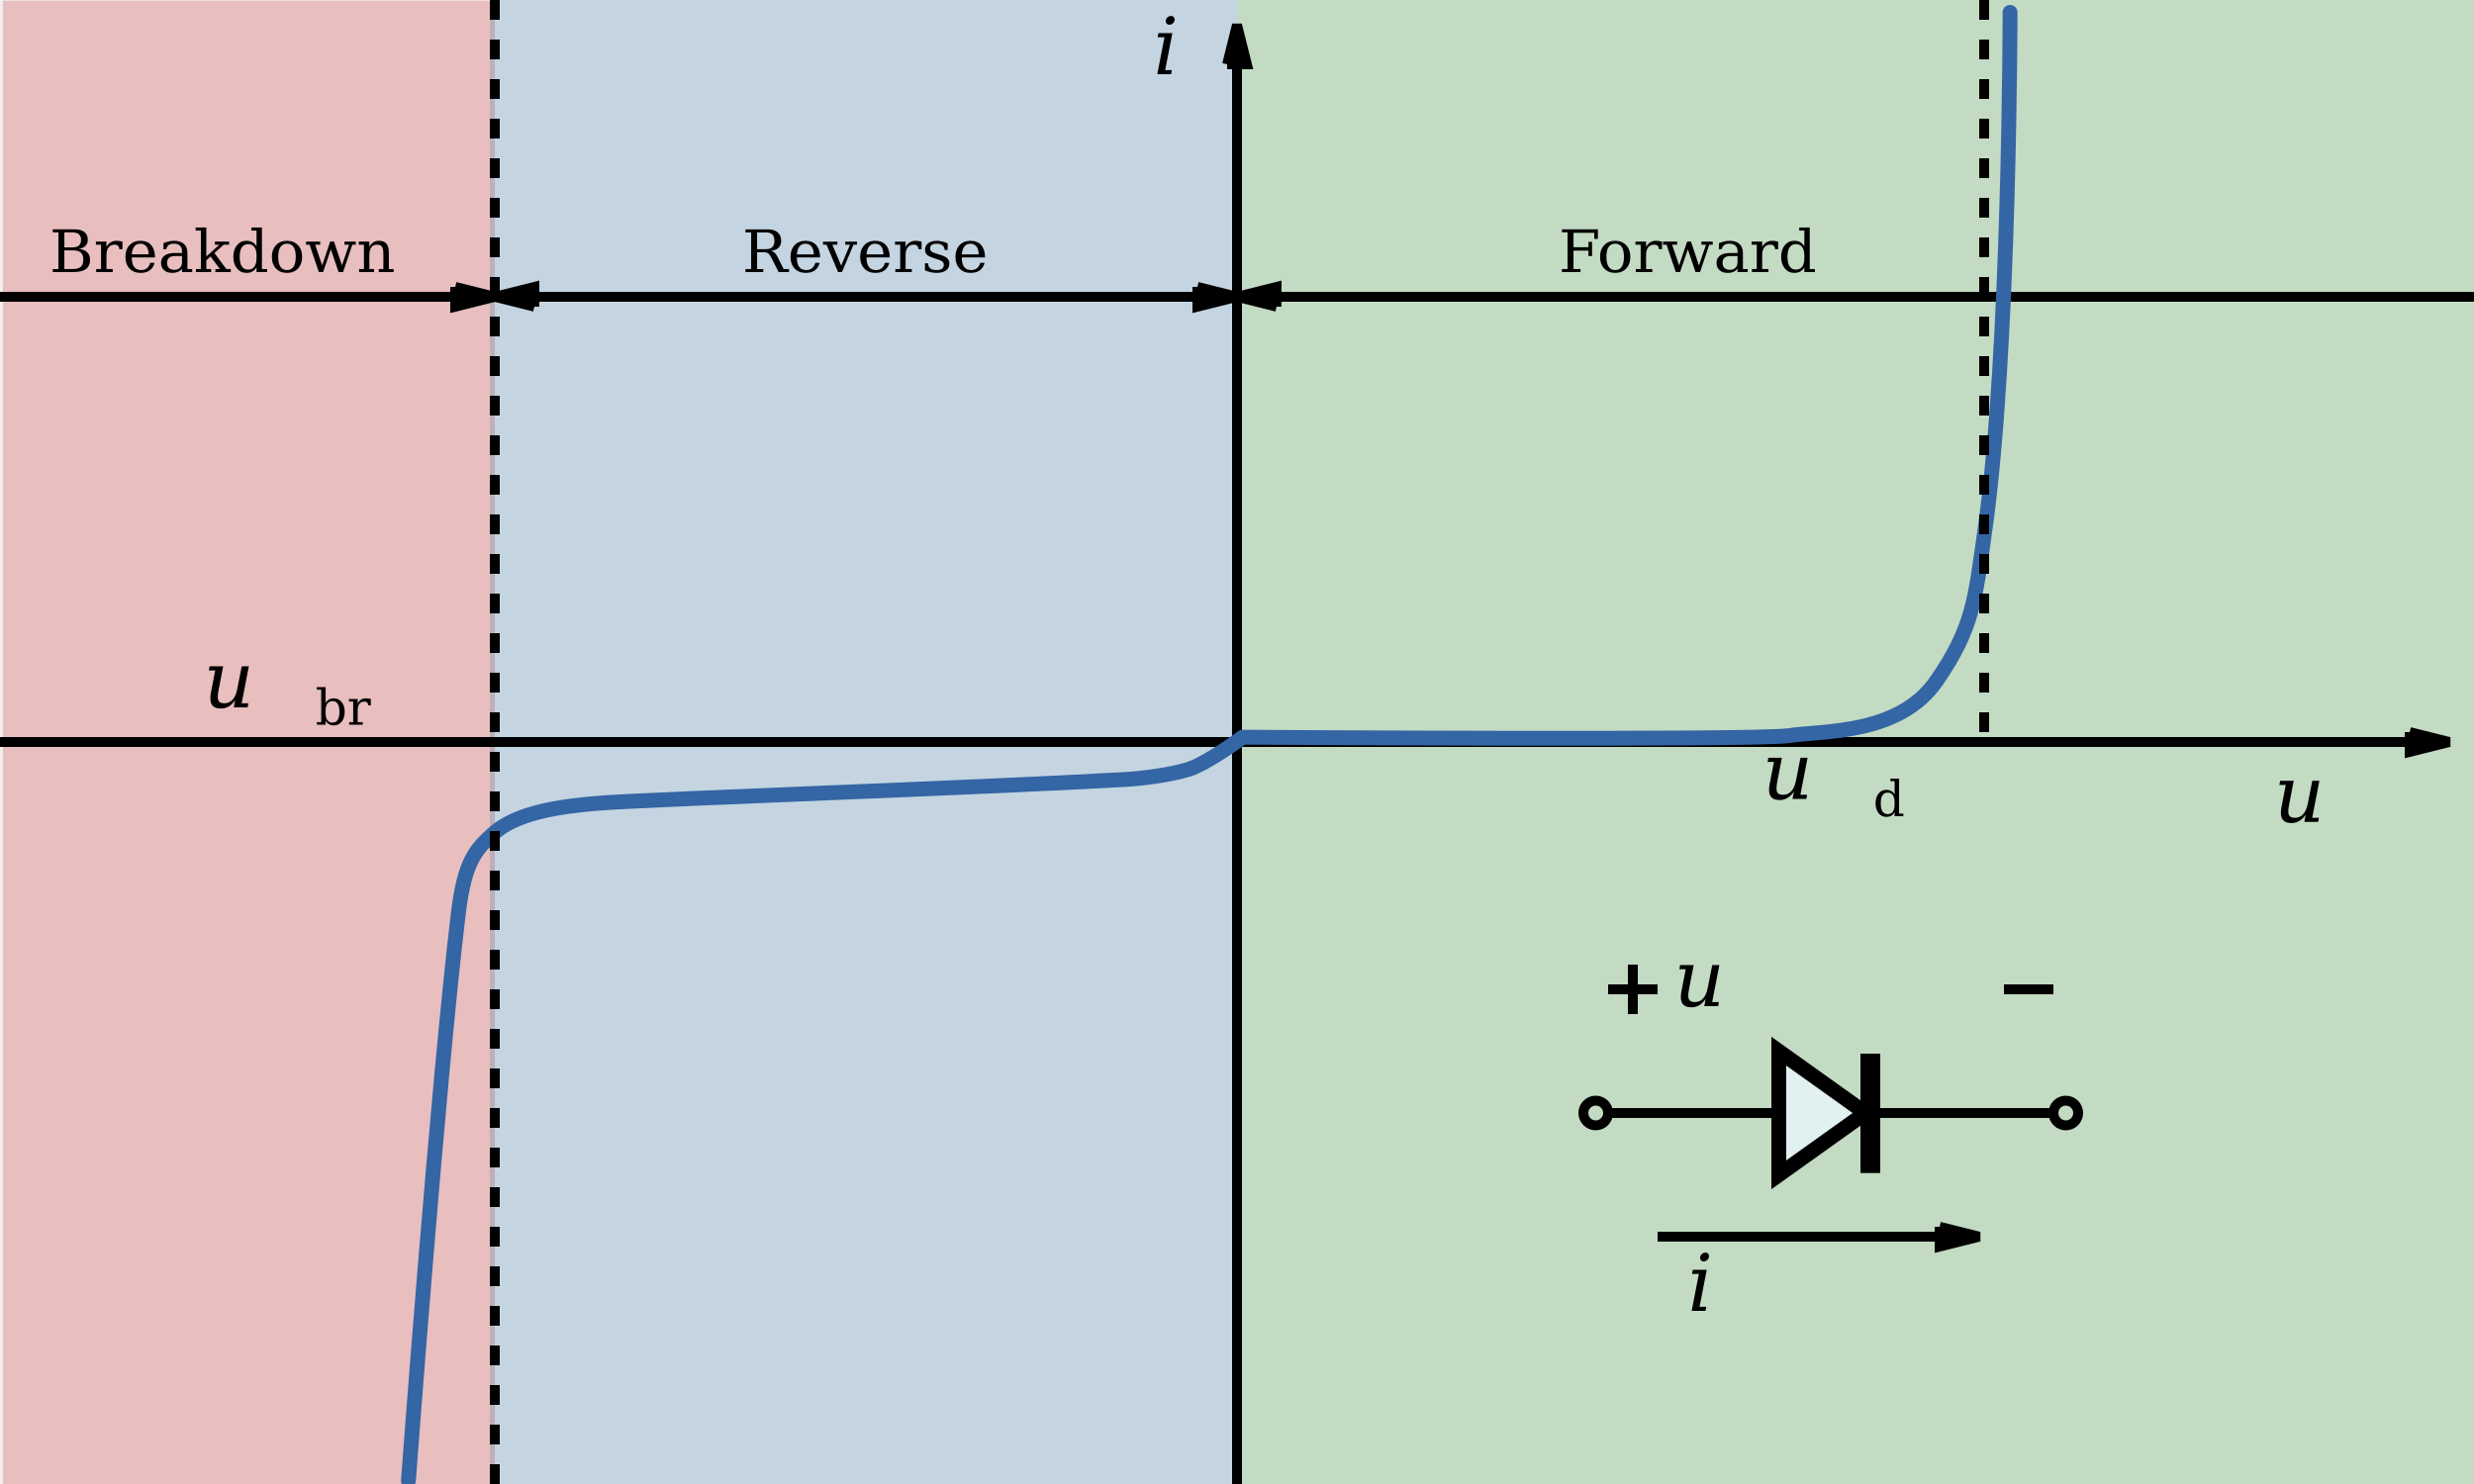
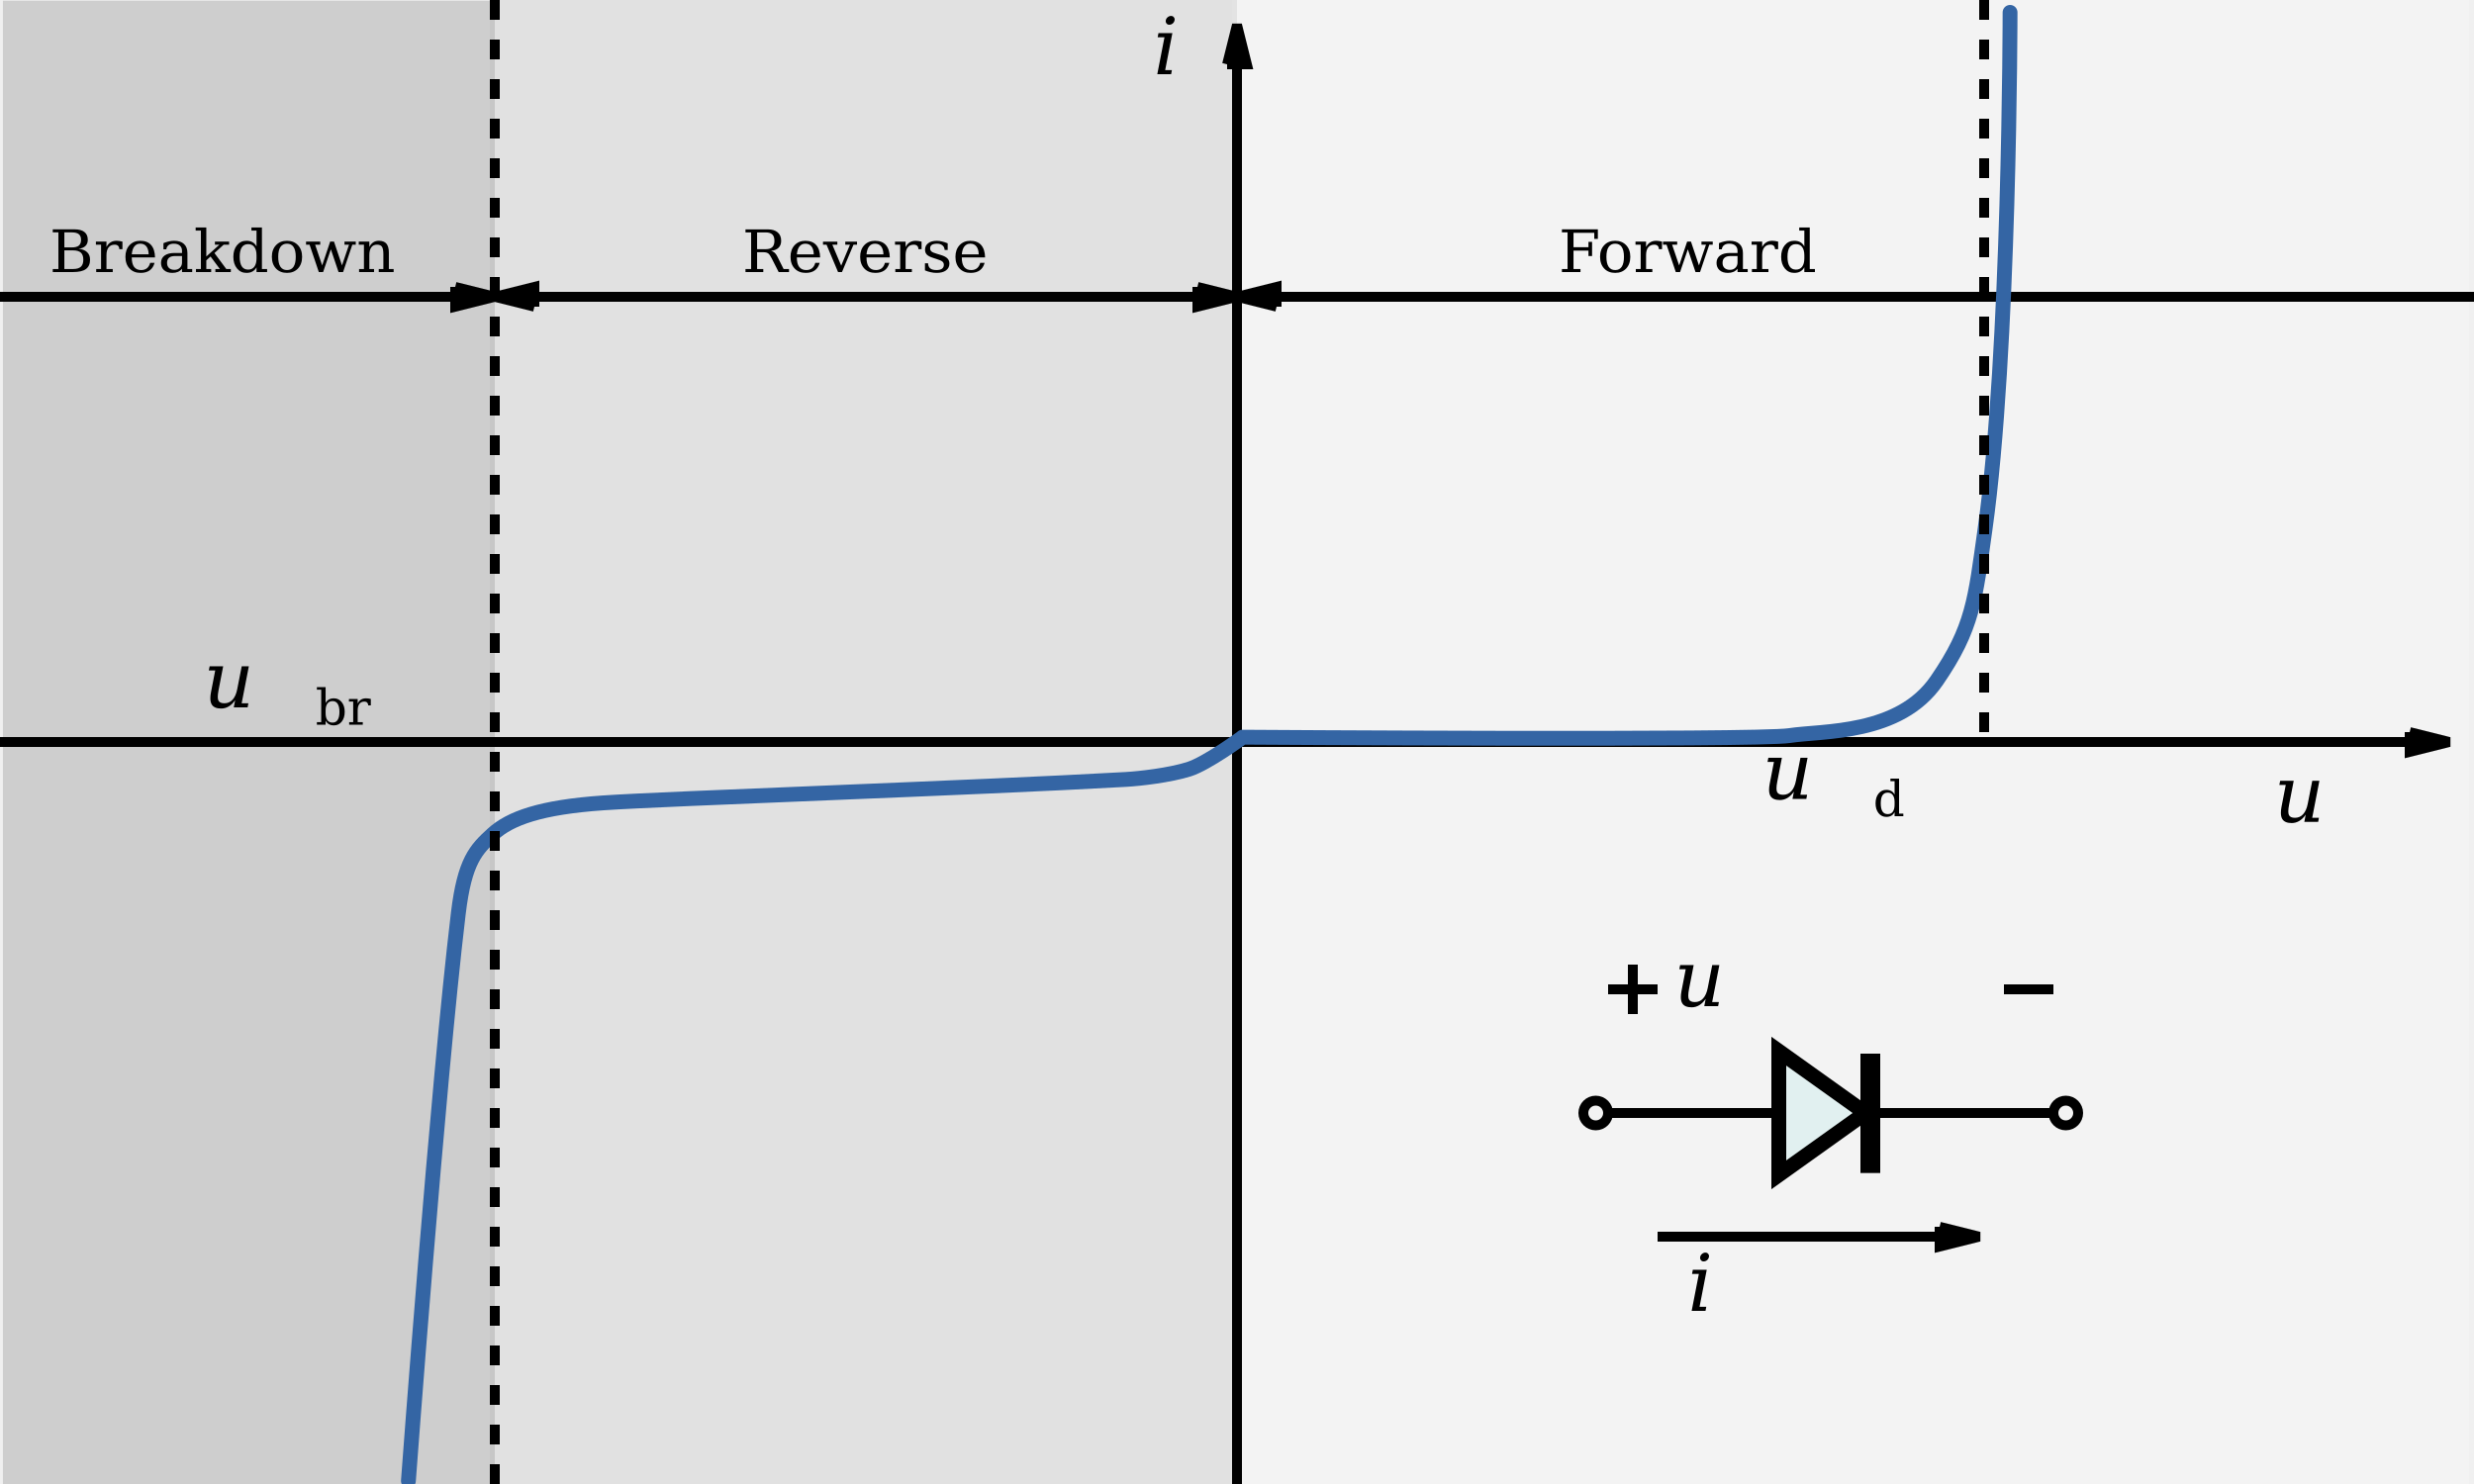
<svg xmlns="http://www.w3.org/2000/svg" width="500" height="300" id="svg2" version="1.0">
  <defs id="arrow-defs">
    <marker orient="auto" refY="0" refX="0" id="Arrow1Mstart" style="overflow: visible;">
      <path id="path2927" d="M 0,0 L 5,-5 L -12.5,0 L 5,5 L 0,0 z " style="fill-rule: evenodd; stroke: black; stroke-width: 1pt; marker-start: none;" transform="matrix(0.4, 0, 0, 0.4, 4, 0)" />
    </marker>
    <marker orient="auto" refY="0" refX="0" id="Arrow1Mend" style="overflow: visible;">
      <path id="path2924" d="M 0,0 L 5,-5 L -12.5,0 L 5,5 L 0,0 z " style="fill-rule: evenodd; stroke: black; stroke-width: 1pt; marker-start: none;" transform="matrix(-0.4, 0, 0, -0.4, -4, 0)" />
    </marker>
    <marker orient="auto" refY="0" refX="0" id="Arrow1Lstart" style="overflow: visible;">
      <path id="path2933" d="M 0,0 L 5,-5 L -12.5,0 L 5,5 L 0,0 z " style="fill-rule: evenodd; stroke: black; stroke-width: 1pt; marker-start: none;" transform="matrix(0.8, 0, 0, 0.8, 10, 0)" />
    </marker>
+     <filter id="filter2919" x="0" y="0" width="1" height="1" color-interpolation-filters="sRGB">
+       <feColorMatrix id="feColorMatrix2921" type="saturate" values="0" />
+     </filter>
+     <filter id="filter2923" x="0" y="0" width="1" height="1" color-interpolation-filters="sRGB">
+       <feColorMatrix id="feColorMatrix2925" type="saturate" values="0" />
+     </filter>
+     <filter id="filter2927" x="0" y="0" width="1" height="1" color-interpolation-filters="sRGB">
+       <feColorMatrix id="feColorMatrix2929" type="saturate" values="0" />
+     </filter>
  </defs>
  <g id="background-colors" style="display: inline;">
-     <rect style="opacity: 1; fill: rgb(204, 0, 0); fill-opacity: 0.209; stroke: none; stroke-width: 1; stroke-linecap: round; stroke-miterlimit: 4; stroke-dasharray: none; stroke-dashoffset: 0pt; stroke-opacity: 1; display: inline;" id="breakdown" width="99.41" height="299.861" x="0.59" y="0.139" />
-     <rect style="opacity: 1; fill: rgb(34, 139, 34); fill-opacity: 0.215; stroke: none; stroke-width: 1; stroke-linecap: round; stroke-miterlimit: 4; stroke-dasharray: none; stroke-dashoffset: 0pt; stroke-opacity: 1; display: inline;" id="reverse" width="250" height="300" x="250" y="-5.6843419e-14" />
-     <rect style="opacity: 1; fill: rgb(70, 131, 181); fill-opacity: 0.256; stroke: none; stroke-width: 2; stroke-linecap: round; stroke-miterlimit: 4; stroke-dasharray: none; stroke-dashoffset: 0pt; stroke-opacity: 1; display: inline;" id="forward" width="151" height="300" x="99" y="0" />
+     <rect style="opacity:1;fill:#4d4d4d;fill-opacity:0.209;stroke:none;stroke-width:1;stroke-linecap:round;stroke-miterlimit:4;stroke-dasharray:none;stroke-dashoffset:0pt;stroke-opacity:1;display:inline;filter:url(#filter2923)" id="breakdown" width="99.41" height="299.861" x="0.59" y="0.139" />
+     <rect style="fill:#ffffff;fill-opacity:0.215;stroke:none;display:inline;filter:url(#filter2919)" id="reverse" width="250" height="300" x="249" y="-5.6843419e-14" />
+     <rect style="opacity:1;fill:#b3b3b3;fill-opacity:0.256;stroke:none;stroke-width:2;stroke-linecap:round;stroke-miterlimit:4;stroke-dasharray:none;stroke-dashoffset:0pt;stroke-opacity:1;display:inline;filter:url(#filter2927)" id="forward" width="151" height="300" x="99" y="0" />
    <g transform="matrix(0, -1, 1, 0, 192.138, 332.5)" id="g4553">
      <path id="path2790" d="M 95,167.362 L 120,167.362 L 107.5,184.862 L 95,167.362 z" style="fill: rgb(225, 240, 240); fill-opacity: 1; stroke: rgb(0, 0, 0); stroke-width: 3; stroke-linecap: butt; stroke-linejoin: miter; stroke-miterlimit: 4; stroke-dasharray: none; stroke-dashoffset: 0pt; stroke-opacity: 1;" />
      <path id="path2792" d="M 119.5,185.862 L 95.362,185.862" style="fill: none; stroke: rgb(0, 0, 0); stroke-width: 4; stroke-linecap: butt; stroke-linejoin: miter; stroke-miterlimit: 4; stroke-dasharray: none; stroke-dashoffset: 0pt; stroke-opacity: 1;" />
    </g>
    <path style="opacity: 1; fill: rgb(34, 139, 34); fill-opacity: 0.498; stroke: rgb(0, 0, 0); stroke-width: 2; stroke-linecap: butt; stroke-linejoin: miter; stroke-miterlimit: 4; stroke-dasharray: none; stroke-dashoffset: 0pt; stroke-opacity: 1;" d="M 375,225 L 415,225" id="path4557" />
    <path style="opacity: 1; fill: rgb(34, 139, 34); fill-opacity: 0.498; stroke: rgb(0, 0, 0); stroke-width: 2; stroke-linecap: butt; stroke-linejoin: miter; stroke-miterlimit: 4; stroke-dasharray: none; stroke-dashoffset: 0pt; stroke-opacity: 1;" d="M 360,225 L 325,225" id="path4559" />
    <text id="text4565" y="203.402" x="374.031" style="font-size:16px;font-style:italic;font-variant:normal;font-weight:normal;font-stretch:normal;text-align:end;line-height:100%;text-anchor:end;fill:#000000;fill-opacity:1;stroke:none;display:inline;font-family:DejaVu Serif" xml:space="preserve">
      <tspan y="203.402" x="374.031" id="tspan4567">u</tspan>
    </text>
    <g id="g4655" transform="matrix(-1, 0, 0, 1, 380, 170)">
      <g id="g3181-1" transform="translate(165, -19)" style="fill: rgb(0, 127, 127); fill-opacity: 0.118;">
        <path id="path4604-4-1" d="M -115,44 L -115,54" style="font-size: 14.667px; font-style: normal; font-variant: normal; font-weight: normal; font-stretch: normal; text-align: start; line-height: 100%; text-anchor: start; fill: none; stroke: rgb(0, 0, 0); stroke-width: 2; stroke-linecap: butt; stroke-linejoin: miter; stroke-opacity: 1; font-family: DejaVu Serif;" />
        <path id="path4606-0-5" d="M -110,49 L -120,49" style="font-size: 14.667px; font-style: normal; font-variant: normal; font-weight: normal; font-stretch: normal; text-align: start; line-height: 100%; text-anchor: start; fill: none; stroke: rgb(0, 0, 0); stroke-width: 2; stroke-linecap: butt; stroke-linejoin: miter; stroke-opacity: 1; font-family: DejaVu Serif;" />
      </g>
      <path style="font-size: 14.667px; font-style: normal; font-variant: normal; font-weight: normal; font-stretch: normal; text-align: start; line-height: 100%; text-anchor: start; fill: none; stroke: rgb(0, 0, 0); stroke-width: 2; stroke-linecap: butt; stroke-linejoin: miter; stroke-opacity: 1; font-family: DejaVu Serif;" d="M -25,30 L -35,30" id="path4608-9-2" />
    </g>
    <path style="opacity: 1; fill: rgb(34, 139, 34); fill-opacity: 0.498; stroke: rgb(0, 0, 0); stroke-width: 2; stroke-linecap: butt; stroke-linejoin: miter; stroke-miterlimit: 4; stroke-dasharray: none; stroke-dashoffset: 0pt; stroke-opacity: 1;" d="M 335,250 L 395,250" id="path4663" />
    <text id="text4669" y="265" x="371.625" style="font-size: 16px; font-style: italic; font-variant: normal; font-weight: normal; font-stretch: normal; text-align: end; line-height: 100%; text-anchor: end; opacity: 1; fill: rgb(0, 0, 0); fill-opacity: 1; stroke: none; stroke-width: 1px; stroke-linecap: butt; stroke-linejoin: miter; stroke-opacity: 1; display: inline; font-family: DejaVu Serif;" xml:space="preserve">
      <tspan y="265" x="371.625" id="tspan4671">i</tspan>
    </text>
    <g id="g4710" transform="translate(405, 210.5)">
      <path d="M 15,14.5 C 15,15.881 13.881,17 12.5,17 11.119,17 10,15.881 10,14.5 10,13.119 11.119,12 12.5,12 c 1.381,0 2.5,1.119 2.5,2.5 z" id="path3252" style="opacity: 1; fill: none; fill-opacity: 1; stroke: rgb(0, 0, 0); stroke-width: 2; stroke-linecap: square; stroke-linejoin: miter; marker: none; stroke-miterlimit: 4; stroke-dasharray: none; stroke-dashoffset: 0pt; stroke-opacity: 1; visibility: visible; display: inline; overflow: visible;" />
    </g>
    <g style="display: inline;" id="g4713" transform="translate(310, 210.5)">
      <path d="M 15,14.5 C 15,15.881 13.881,17 12.5,17 11.119,17 10,15.881 10,14.5 10,13.119 11.119,12 12.5,12 c 1.381,0 2.5,1.119 2.5,2.5 z" id="path4715" style="opacity: 1; fill: none; fill-opacity: 1; stroke: rgb(0, 0, 0); stroke-width: 2; stroke-linecap: square; stroke-linejoin: miter; marker: none; stroke-miterlimit: 4; stroke-dasharray: none; stroke-dashoffset: 0pt; stroke-opacity: 1; visibility: visible; display: inline; overflow: visible;" />
    </g>
    <text id="text4717" y="15" x="263.625" style="font-size: 16px; font-style: italic; font-variant: normal; font-weight: normal; font-stretch: normal; text-align: end; line-height: 100%; text-anchor: end; opacity: 1; fill: rgb(0, 0, 0); fill-opacity: 1; stroke: none; stroke-width: 1px; stroke-linecap: butt; stroke-linejoin: miter; stroke-opacity: 1; display: inline; font-family: DejaVu Serif;" xml:space="preserve">
      <tspan y="15" x="263.625" id="tspan4719">i</tspan>
    </text>
    <path style="opacity: 1; fill: rgb(34, 139, 34); fill-opacity: 0.498; stroke: rgb(0, 0, 0); stroke-width: 2; stroke-linecap: butt; stroke-linejoin: miter; stroke-miterlimit: 4; stroke-dasharray: none; stroke-dashoffset: 0pt; stroke-opacity: 1;" d="M 500,60 L 0,60" id="path4464" />
  </g>
  <g id="diode-diagram" style="display: inline;" />
  <g id="plot" transform="translate(-75.3377, -78.5543)" style="opacity: 1; display: inline;">
    <path style="opacity: 1; fill: none; fill-rule: evenodd; stroke: black; stroke-width: 2; stroke-linecap: butt; stroke-linejoin: miter; marker: none; stroke-opacity: 1; display: inline; stroke-miterlimit: 4; stroke-dasharray: none;" d="M 570.338,228.554 L 75.338,228.554" id="x-axis" />
    <path style="opacity: 1; fill: none; fill-rule: evenodd; stroke: black; stroke-width: 2; stroke-linecap: butt; stroke-linejoin: miter; marker: none; stroke-opacity: 1; display: inline; stroke-miterlimit: 4; stroke-dasharray: none;" d="M 325.338,83.554 L 325.338,378.554" id="y-axis" />
    <path id="iv-curve" style="fill: none; fill-rule: evenodd; stroke: rgb(52, 101, 164); stroke-width: 3; stroke-linecap: round; stroke-linejoin: miter; stroke-miterlimit: 4; stroke-opacity: 1;" d="M 326.44,227.581 C 326.44,227.581 430.341,228.27 436.943,227.262 C 443.787,226.216 459.183,227.162 466.753,216.146 C 474.132,205.409 474.495,199.881 476.51,185.589 C 481.548,149.85 481.573,81.054 481.573,81.054 M 326.442,227.619 C 326.442,227.619 319.26,232.917 315.582,234.065 C 311.745,235.263 305.83,235.953 302.932,236.118 C 272.863,237.828 209.996,239.984 197.286,240.859 C 184.587,241.733 178.432,243.976 174.908,247.199 C 171.564,250.257 169.239,252.549 167.969,263.169 C 163.748,298.459 157.877,377.921 157.877,377.921" />
  </g>
  <g id="labels" style="opacity: 1; display: inline;" transform="translate(-75.3377, -78.5543)">
    <text xml:space="preserve" style="font-size: 12px; font-style: normal; font-variant: normal; font-weight: normal; font-stretch: normal; text-align: start; line-height: 125%; text-anchor: start; opacity: 1; fill: rgb(0, 0, 0); fill-opacity: 1; stroke: none; stroke-width: 1px; stroke-linecap: butt; stroke-linejoin: miter; stroke-opacity: 1; display: inline; font-family: DejaVu Serif;" x="84.227" y="135.315" id="breakdown-label" transform="scale(1.01319, 0.986986)">
      <tspan id="tspan3172" x="84.227" y="135.315">Breakdown</tspan>
    </text>
    <text xml:space="preserve" style="font-size: 12px; font-style: normal; font-variant: normal; font-weight: normal; font-stretch: normal; text-align: start; line-height: 125%; text-anchor: start; opacity: 1; fill: rgb(0, 0, 0); fill-opacity: 1; stroke: none; stroke-width: 1px; stroke-linecap: butt; stroke-linejoin: miter; stroke-opacity: 1; display: inline; font-family: DejaVu Serif;" x="222.237" y="135.417" id="reverse-label" transform="scale(1.01395, 0.986241)">
      <tspan id="tspan3168" x="222.237" y="135.417">Reverse</tspan>
    </text>
    <text xml:space="preserve" style="font-size: 12px; font-style: normal; font-variant: normal; font-weight: normal; font-stretch: normal; text-align: start; line-height: 125%; text-anchor: start; opacity: 1; fill: rgb(0, 0, 0); fill-opacity: 1; stroke: none; stroke-width: 1px; stroke-linecap: butt; stroke-linejoin: miter; stroke-opacity: 1; display: inline; font-family: DejaVu Serif;" x="385.258" y="135.315" id="forward-label" transform="scale(1.01319, 0.986986)">
      <tspan id="tspan3176" x="385.258" y="135.315">Forward</tspan>
    </text>
    <path style="opacity: 1; fill: none; fill-rule: evenodd; stroke: black; stroke-width: 2; stroke-linecap: butt; stroke-linejoin: miter; marker: none; stroke-miterlimit: 4; stroke-dasharray: 4, 4; stroke-dashoffset: 0pt; stroke-opacity: 1; display: inline;" d="M 175.338,78.554 L 175.338,378.554" id="v-br-vertical-line" />
    <path style="opacity: 1; fill: none; fill-rule: evenodd; stroke: rgb(0, 0, 0); stroke-width: 2; stroke-linecap: butt; stroke-linejoin: miter; marker: none; stroke-miterlimit: 4; stroke-dasharray: 4, 4; stroke-dashoffset: 0pt; stroke-opacity: 1; display: inline;" d="M 476.338,78.554 L 476.338,228.554" id="v-on-vertical-line" />
    <g id="layer1" transform="translate(547.195, 208.269)">
      <path id="path2444" d="M 15.143,18.286 L 15.143,22.286 L 23.143,20.286 L 15.143,18.286" style="opacity: 1; fill: rgb(0, 0, 0); fill-opacity: 1; stroke: rgb(0, 0, 0); stroke-width: 2; marker: none; stroke-opacity: 1; visibility: visible; display: inline; overflow: visible;" />
    </g>
    <g style="opacity: 1; display: inline;" id="g4456" transform="matrix(0, -1, 1, 0, 305.052, 106.697)">
      <path id="path4458" d="M 15.143,18.286 L 15.143,22.286 L 23.143,20.286 L 15.143,18.286" style="opacity: 1; fill: rgb(0, 0, 0); fill-opacity: 1; stroke: rgb(0, 0, 0); stroke-width: 2; marker: none; stroke-opacity: 1; visibility: visible; display: inline; overflow: visible;" />
    </g>
    <g style="opacity: 1; display: inline;" id="g4460" transform="matrix(-1, 0, 0, -1, 348.481, 158.84)">
      <path id="path4462" d="M 15.143,18.286 L 15.143,22.286 L 23.143,20.286 L 15.143,18.286" style="opacity: 1; fill: rgb(0, 0, 0); fill-opacity: 1; stroke: rgb(0, 0, 0); stroke-width: 2; marker: none; stroke-opacity: 1; visibility: visible; display: inline; overflow: visible;" />
    </g>
    <g style="opacity: 1; display: inline;" id="g4466" transform="matrix(-1, 0, 0, -1, 198.481, 158.84)">
      <path id="path4468" d="M 15.143,18.286 L 15.143,22.286 L 23.143,20.286 L 15.143,18.286" style="opacity: 1; fill: rgb(0, 0, 0); fill-opacity: 1; stroke: rgb(0, 0, 0); stroke-width: 2; marker: none; stroke-opacity: 1; visibility: visible; display: inline; overflow: visible;" />
    </g>
    <g style="opacity: 1; display: inline;" id="g4470" transform="translate(152.195, 118.269)">
      <path id="path4472" d="M 15.143,18.286 L 15.143,22.286 L 23.143,20.286 L 15.143,18.286" style="opacity: 1; fill: rgb(0, 0, 0); fill-opacity: 1; stroke: rgb(0, 0, 0); stroke-width: 2; marker: none; stroke-opacity: 1; visibility: visible; display: inline; overflow: visible;" />
    </g>
    <g style="opacity: 1; display: inline;" id="g4474" transform="translate(302.195, 118.269)">
      <path id="path4476" d="M 15.143,18.286 L 15.143,22.286 L 23.143,20.286 L 15.143,18.286" style="opacity: 1; fill: rgb(0, 0, 0); fill-opacity: 1; stroke: rgb(0, 0, 0); stroke-width: 2; marker: none; stroke-opacity: 1; visibility: visible; display: inline; overflow: visible;" />
    </g>
    <g id="g4486" transform="translate(55.7617, -38)">
      <text transform="translate(75.3377,78.5543)" id="text4478" y="181" x="31.25" style="font-size:16px;font-style:italic;font-variant:normal;font-weight:normal;font-stretch:normal;text-align:end;line-height:100%;text-anchor:end;fill:#000000;fill-opacity:1;stroke:none;font-family:DejaVu Serif" xml:space="preserve">
        <tspan y="181" x="31.25" id="tspan4480">u</tspan>
      </text>
      <text id="text4482" y="263.054" x="116.767" style="font-size: 10px; font-style: normal; font-variant: normal; font-weight: normal; font-stretch: normal; text-align: end; line-height: 100%; text-anchor: end; fill: rgb(0, 0, 0); fill-opacity: 1; stroke: none; stroke-width: 1px; stroke-linecap: butt; stroke-linejoin: miter; stroke-opacity: 1; font-family: DejaVu Serif;" xml:space="preserve">
        <tspan y="263.054" x="116.767" id="tspan4484">br</tspan>
      </text>
    </g>
    <g style="opacity: 1; display: inline;" id="g4492" transform="translate(368.781, -19.5)">
      <text id="text4494" y="259.554" x="108.588" style="font-size:16px;font-style:italic;font-variant:normal;font-weight:normal;font-stretch:normal;text-align:end;line-height:100%;text-anchor:end;fill:#000000;fill-opacity:1;stroke:none;font-family:DejaVu Serif" xml:space="preserve">
        <tspan y="259.554" x="108.588" id="tspan4496">u</tspan>
      </text>
      <text id="text4498" y="263.054" x="113.767" style="font-size: 10px; font-style: normal; font-variant: normal; font-weight: normal; font-stretch: normal; text-align: end; line-height: 100%; text-anchor: end; fill: rgb(0, 0, 0); fill-opacity: 1; stroke: none; stroke-width: 1px; stroke-linecap: butt; stroke-linejoin: miter; stroke-opacity: 1; font-family: DejaVu Serif;" xml:space="preserve">
        <tspan y="263.054" x="113.767" id="tspan4500">d</tspan>
      </text>
    </g>
    <text id="text4561" y="244.707" x="570.635" style="font-size:16px;font-style:italic;font-variant:normal;font-weight:normal;font-stretch:normal;text-align:end;line-height:100%;text-anchor:end;fill:#000000;fill-opacity:1;stroke:none;display:inline;font-family:DejaVu Serif" xml:space="preserve">
      <tspan y="244.707" x="570.635" id="tspan4563">u</tspan>
    </text>
    <g style="opacity: 1; display: inline;" id="g4665" transform="translate(452.195, 308.269)">
      <path id="path4667" d="M 15.143,18.286 L 15.143,22.286 L 23.143,20.286 L 15.143,18.286" style="opacity: 1; fill: rgb(0, 0, 0); fill-opacity: 1; stroke: rgb(0, 0, 0); stroke-width: 2; marker: none; stroke-opacity: 1; visibility: visible; display: inline; overflow: visible;" />
    </g>
  </g>
</svg>
